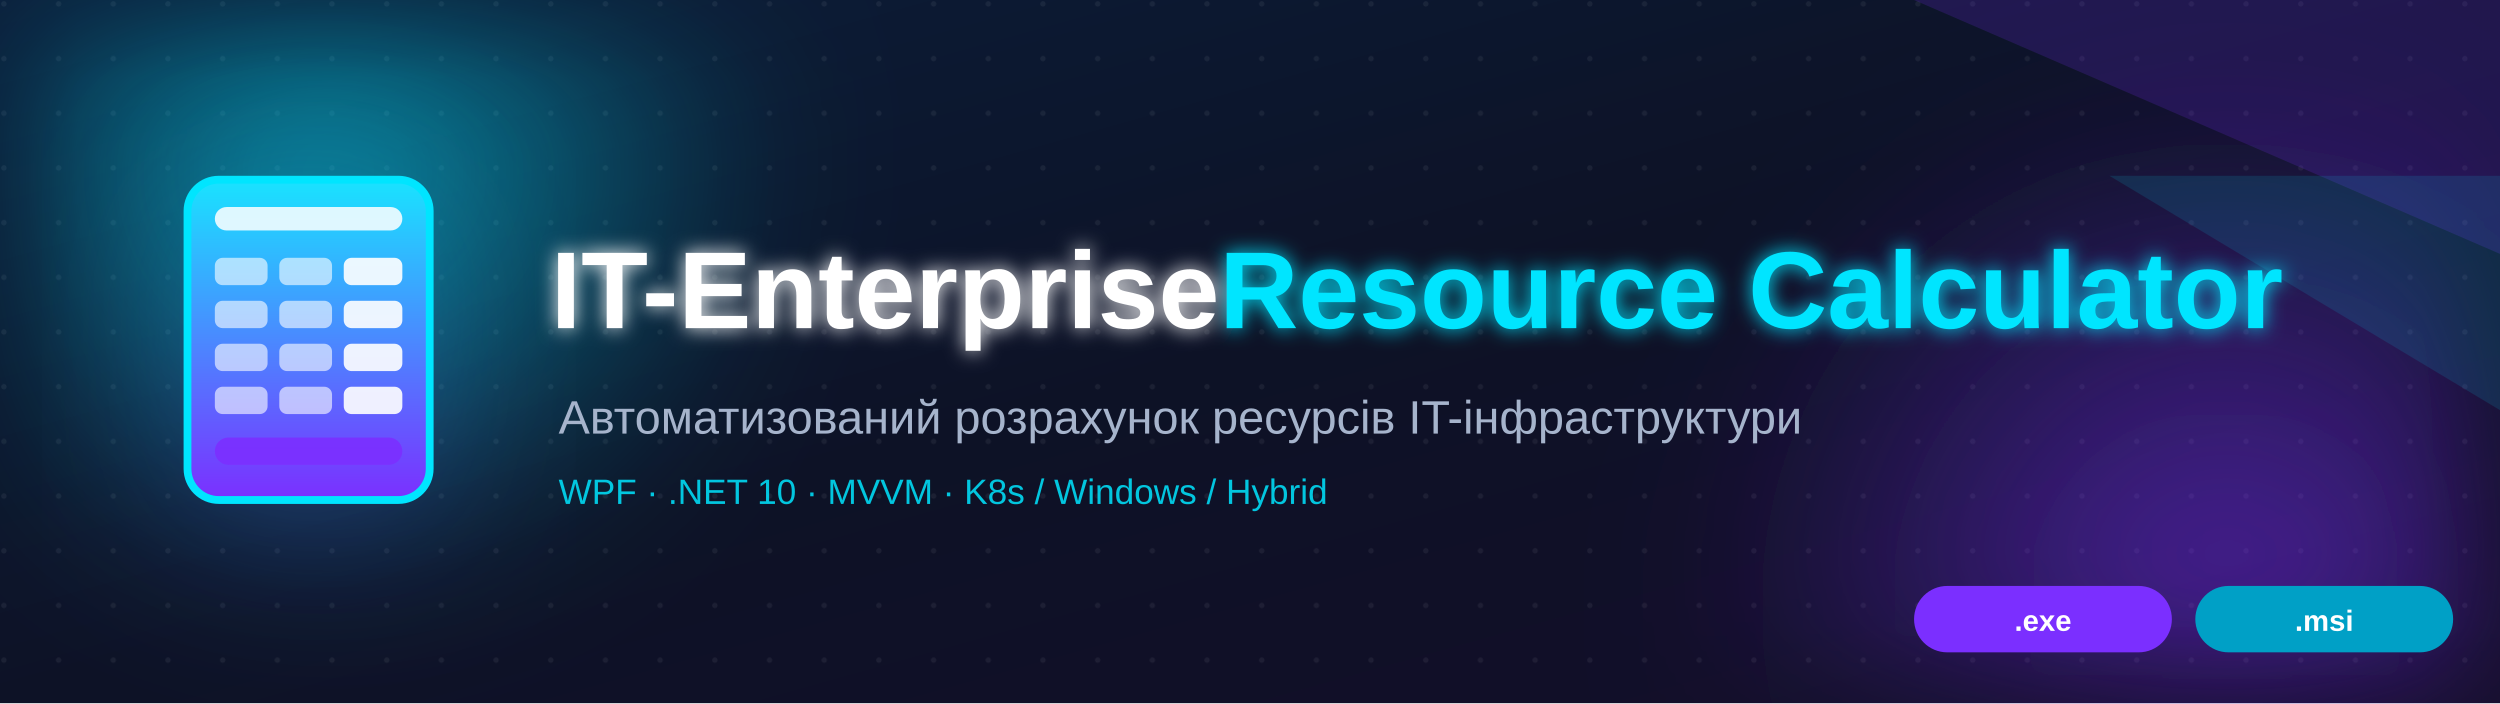
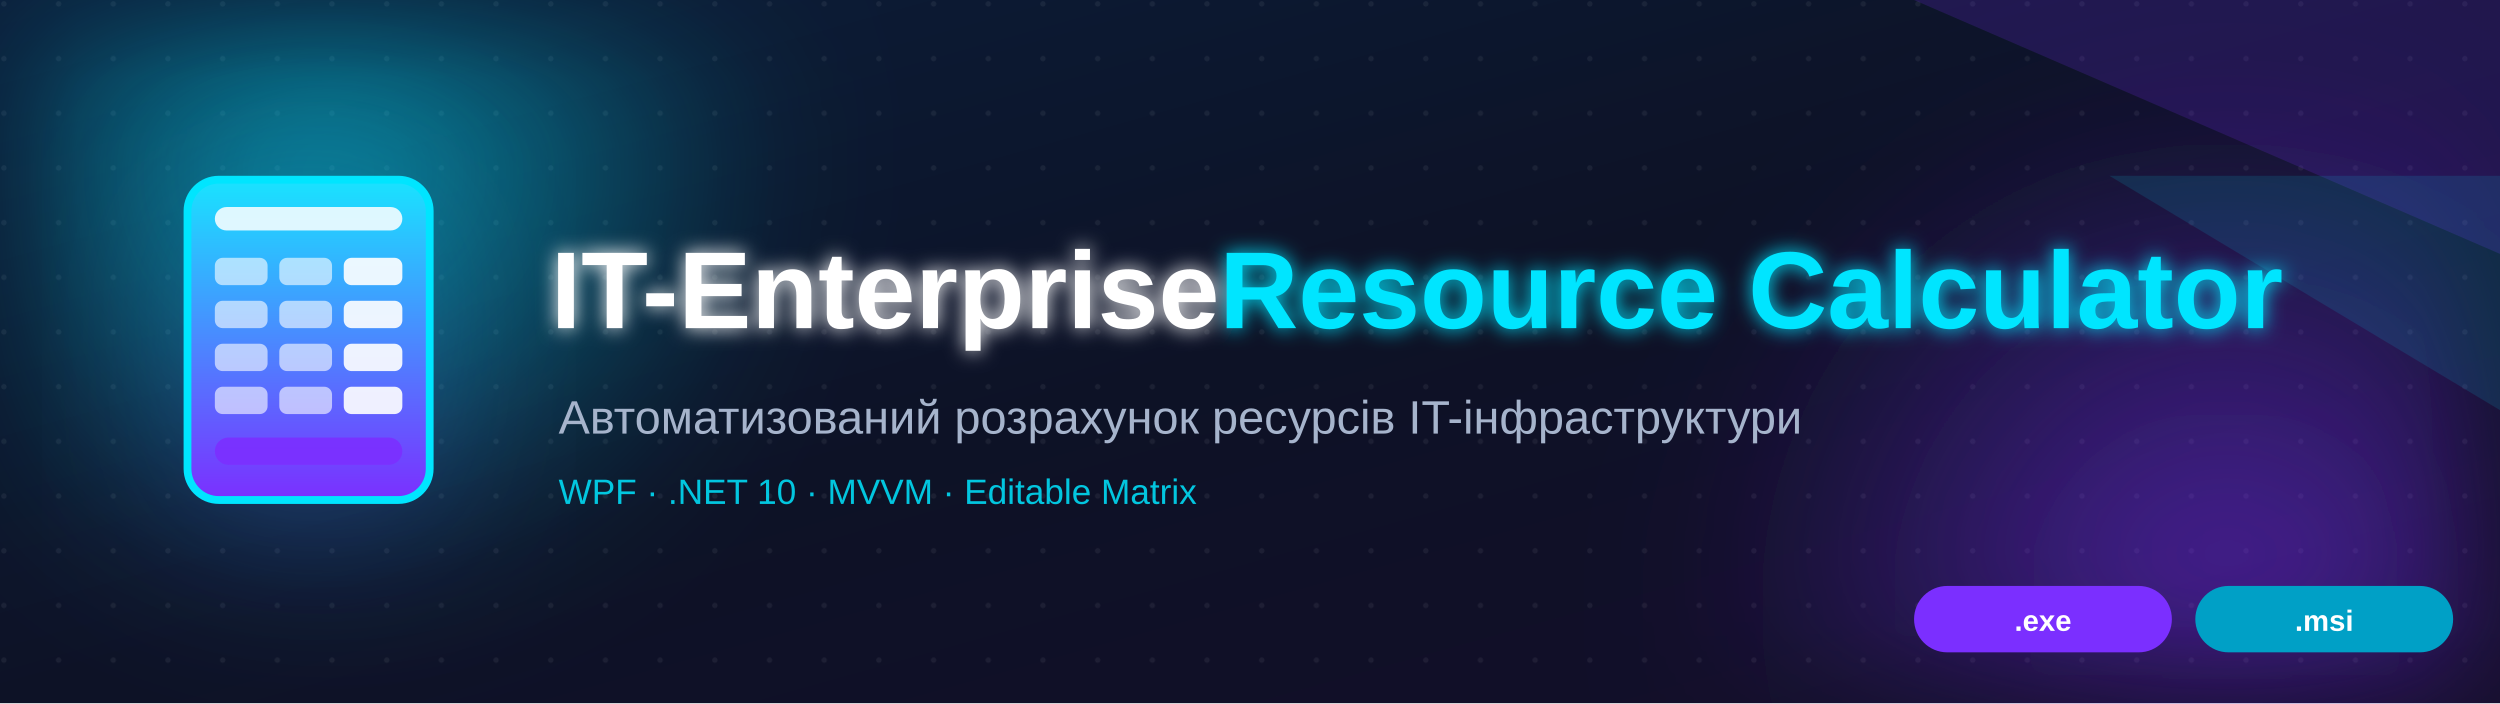
<svg xmlns="http://www.w3.org/2000/svg" width="1280" height="360" viewBox="0 0 1280 360" fill="none">
  <defs>
    <linearGradient id="bg" x1="0" y1="0" x2="1" y2="1">
      <stop offset="0" stop-color="#0b1e3a" />
      <stop offset="0.5" stop-color="#0d1226" />
      <stop offset="1" stop-color="#140d29" />
    </linearGradient>
    <radialGradient id="glowCyan" cx="0.5" cy="0.5" r="0.5">
      <stop offset="0" stop-color="#00E5FF" stop-opacity="0.55" />
      <stop offset="1" stop-color="#00E5FF" stop-opacity="0" />
    </radialGradient>
    <radialGradient id="glowPurple" cx="0.5" cy="0.5" r="0.5">
      <stop offset="0" stop-color="#7B2FFF" stop-opacity="0.55" />
      <stop offset="1" stop-color="#7B2FFF" stop-opacity="0" />
    </radialGradient>
    <linearGradient id="calcGrad" x1="0" y1="0" x2="0" y2="1">
      <stop offset="0" stop-color="#19E3FF" />
      <stop offset="1" stop-color="#7B2FFF" />
    </linearGradient>
    <filter id="blur" x="-60%" y="-60%" width="220%" height="220%">
      <feGaussianBlur stdDeviation="42" />
    </filter>
    <filter id="textGlow" x="-30%" y="-30%" width="160%" height="160%">
      <feGaussianBlur stdDeviation="5" result="b" />
      <feMerge>
        <feMergeNode in="b" />
        <feMergeNode in="SourceGraphic" />
      </feMerge>
    </filter>
    <pattern id="dots" width="28" height="28" patternUnits="userSpaceOnUse">
      <circle cx="2" cy="2" r="1.4" fill="#ffffff" opacity="0.06" />
    </pattern>
  </defs>
  <rect width="1280" height="360" fill="url(#bg)" />
  <rect width="1280" height="360" fill="url(#dots)" />
  <circle cx="170" cy="80" r="230" fill="url(#glowCyan)" filter="url(#blur)" />
  <circle cx="1140" cy="310" r="270" fill="url(#glowPurple)" filter="url(#blur)" />
  <path d="M1280 0 H980 L1280 130 Z" fill="#7B2FFF" opacity="0.18" />
  <path d="M1280 90 H1080 L1280 210 Z" fill="#00E5FF" opacity="0.12" />
  <g>
    <rect x="96" y="92" width="124" height="164" rx="16" fill="url(#calcGrad)" opacity="0.25" transform="translate(0 6)" filter="url(#blur)" />
    <rect x="96" y="92" width="124" height="164" rx="16" fill="url(#calcGrad)" stroke="#00E5FF" stroke-width="4" />
    <rect x="110" y="106" width="96" height="12" rx="6" fill="#FFFFFF" opacity="0.85" />
    <g fill="#FFFFFF">
      <rect x="110" y="132" width="27" height="14" rx="4" opacity="0.6" />
      <rect x="143" y="132" width="27" height="14" rx="4" opacity="0.6" />
      <rect x="176" y="132" width="30" height="14" rx="4" opacity="0.9" />
      <rect x="110" y="154" width="27" height="14" rx="4" opacity="0.6" />
      <rect x="143" y="154" width="27" height="14" rx="4" opacity="0.6" />
      <rect x="176" y="154" width="30" height="14" rx="4" opacity="0.9" />
      <rect x="110" y="176" width="27" height="14" rx="4" opacity="0.6" />
      <rect x="143" y="176" width="27" height="14" rx="4" opacity="0.6" />
      <rect x="176" y="176" width="30" height="14" rx="4" opacity="0.9" />
      <rect x="110" y="198" width="27" height="14" rx="4" opacity="0.6" />
      <rect x="143" y="198" width="27" height="14" rx="4" opacity="0.6" />
      <rect x="176" y="198" width="30" height="14" rx="4" opacity="0.9" />
      <rect x="110" y="224" width="96" height="14" rx="7" fill="#7B2FFF" opacity="0.9" />
    </g>
  </g>
  <text x="282" y="168" font-family="'Segoe UI', Arial, sans-serif" font-size="56" font-weight="700" fill="#FFFFFF" filter="url(#textGlow)">IT-Enterprise<tspan fill="#00E5FF"> Resource Calculator</tspan>
  </text>
  <text x="286" y="222" font-family="'Segoe UI', Arial, sans-serif" font-size="24" font-weight="400" fill="#A6B4CC">Автоматизований розрахунок ресурсів IT-інфраструктури</text>
-   <text x="286" y="258" font-family="'Segoe UI', Arial, sans-serif" font-size="18" font-weight="400" fill="#00E5FF" opacity="0.85">WPF · .NET 10 · MVVM · K8s / Windows / Hybrid</text>
+   <text x="286" y="258" font-family="'Segoe UI', Arial, sans-serif" font-size="18" font-weight="400" fill="#00E5FF" opacity="0.85">WPF · .NET 10 · MVVM · Editable Matrix</text>
  <g font-family="'Segoe UI', Arial, sans-serif" font-size="15" font-weight="600">
    <rect x="980" y="300" width="132" height="34" rx="17" fill="#7B2FFF" />
    <text x="1046" y="323" text-anchor="middle" fill="#FFFFFF">.exe</text>
    <rect x="1124" y="300" width="132" height="34" rx="17" fill="#00A0C6" />
    <text x="1190" y="323" text-anchor="middle" fill="#FFFFFF">.msi</text>
  </g>
</svg>
